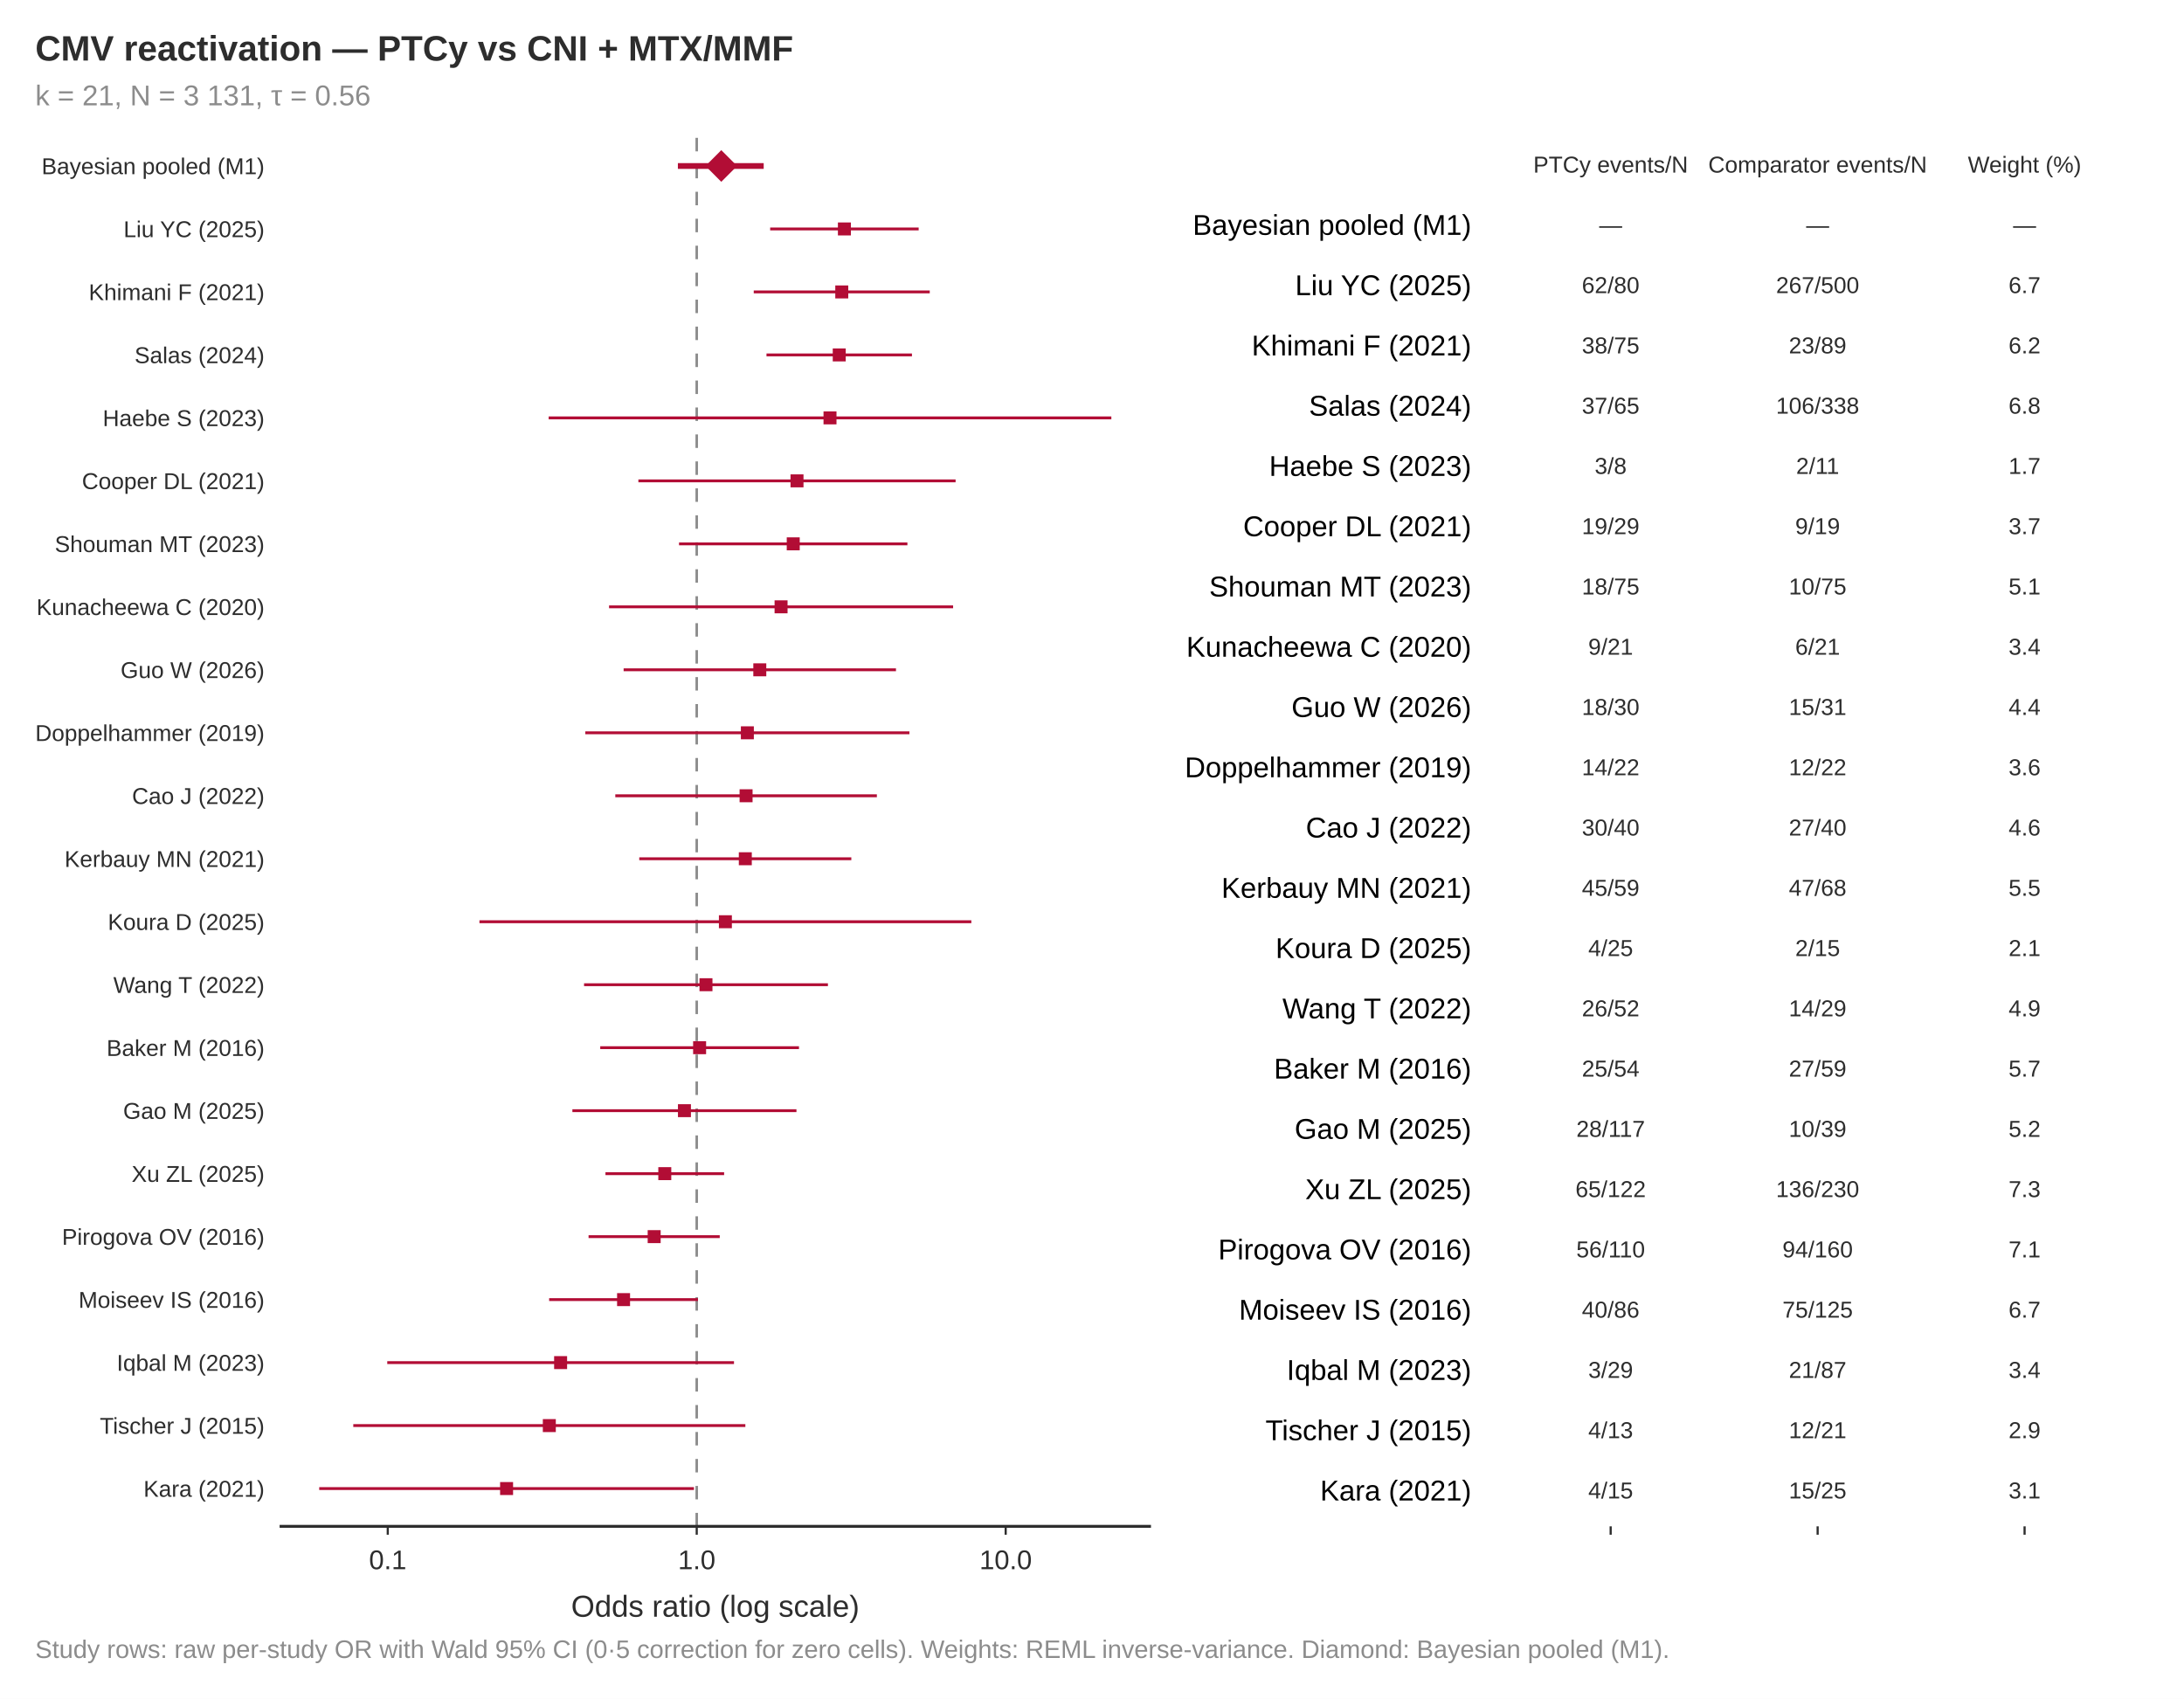
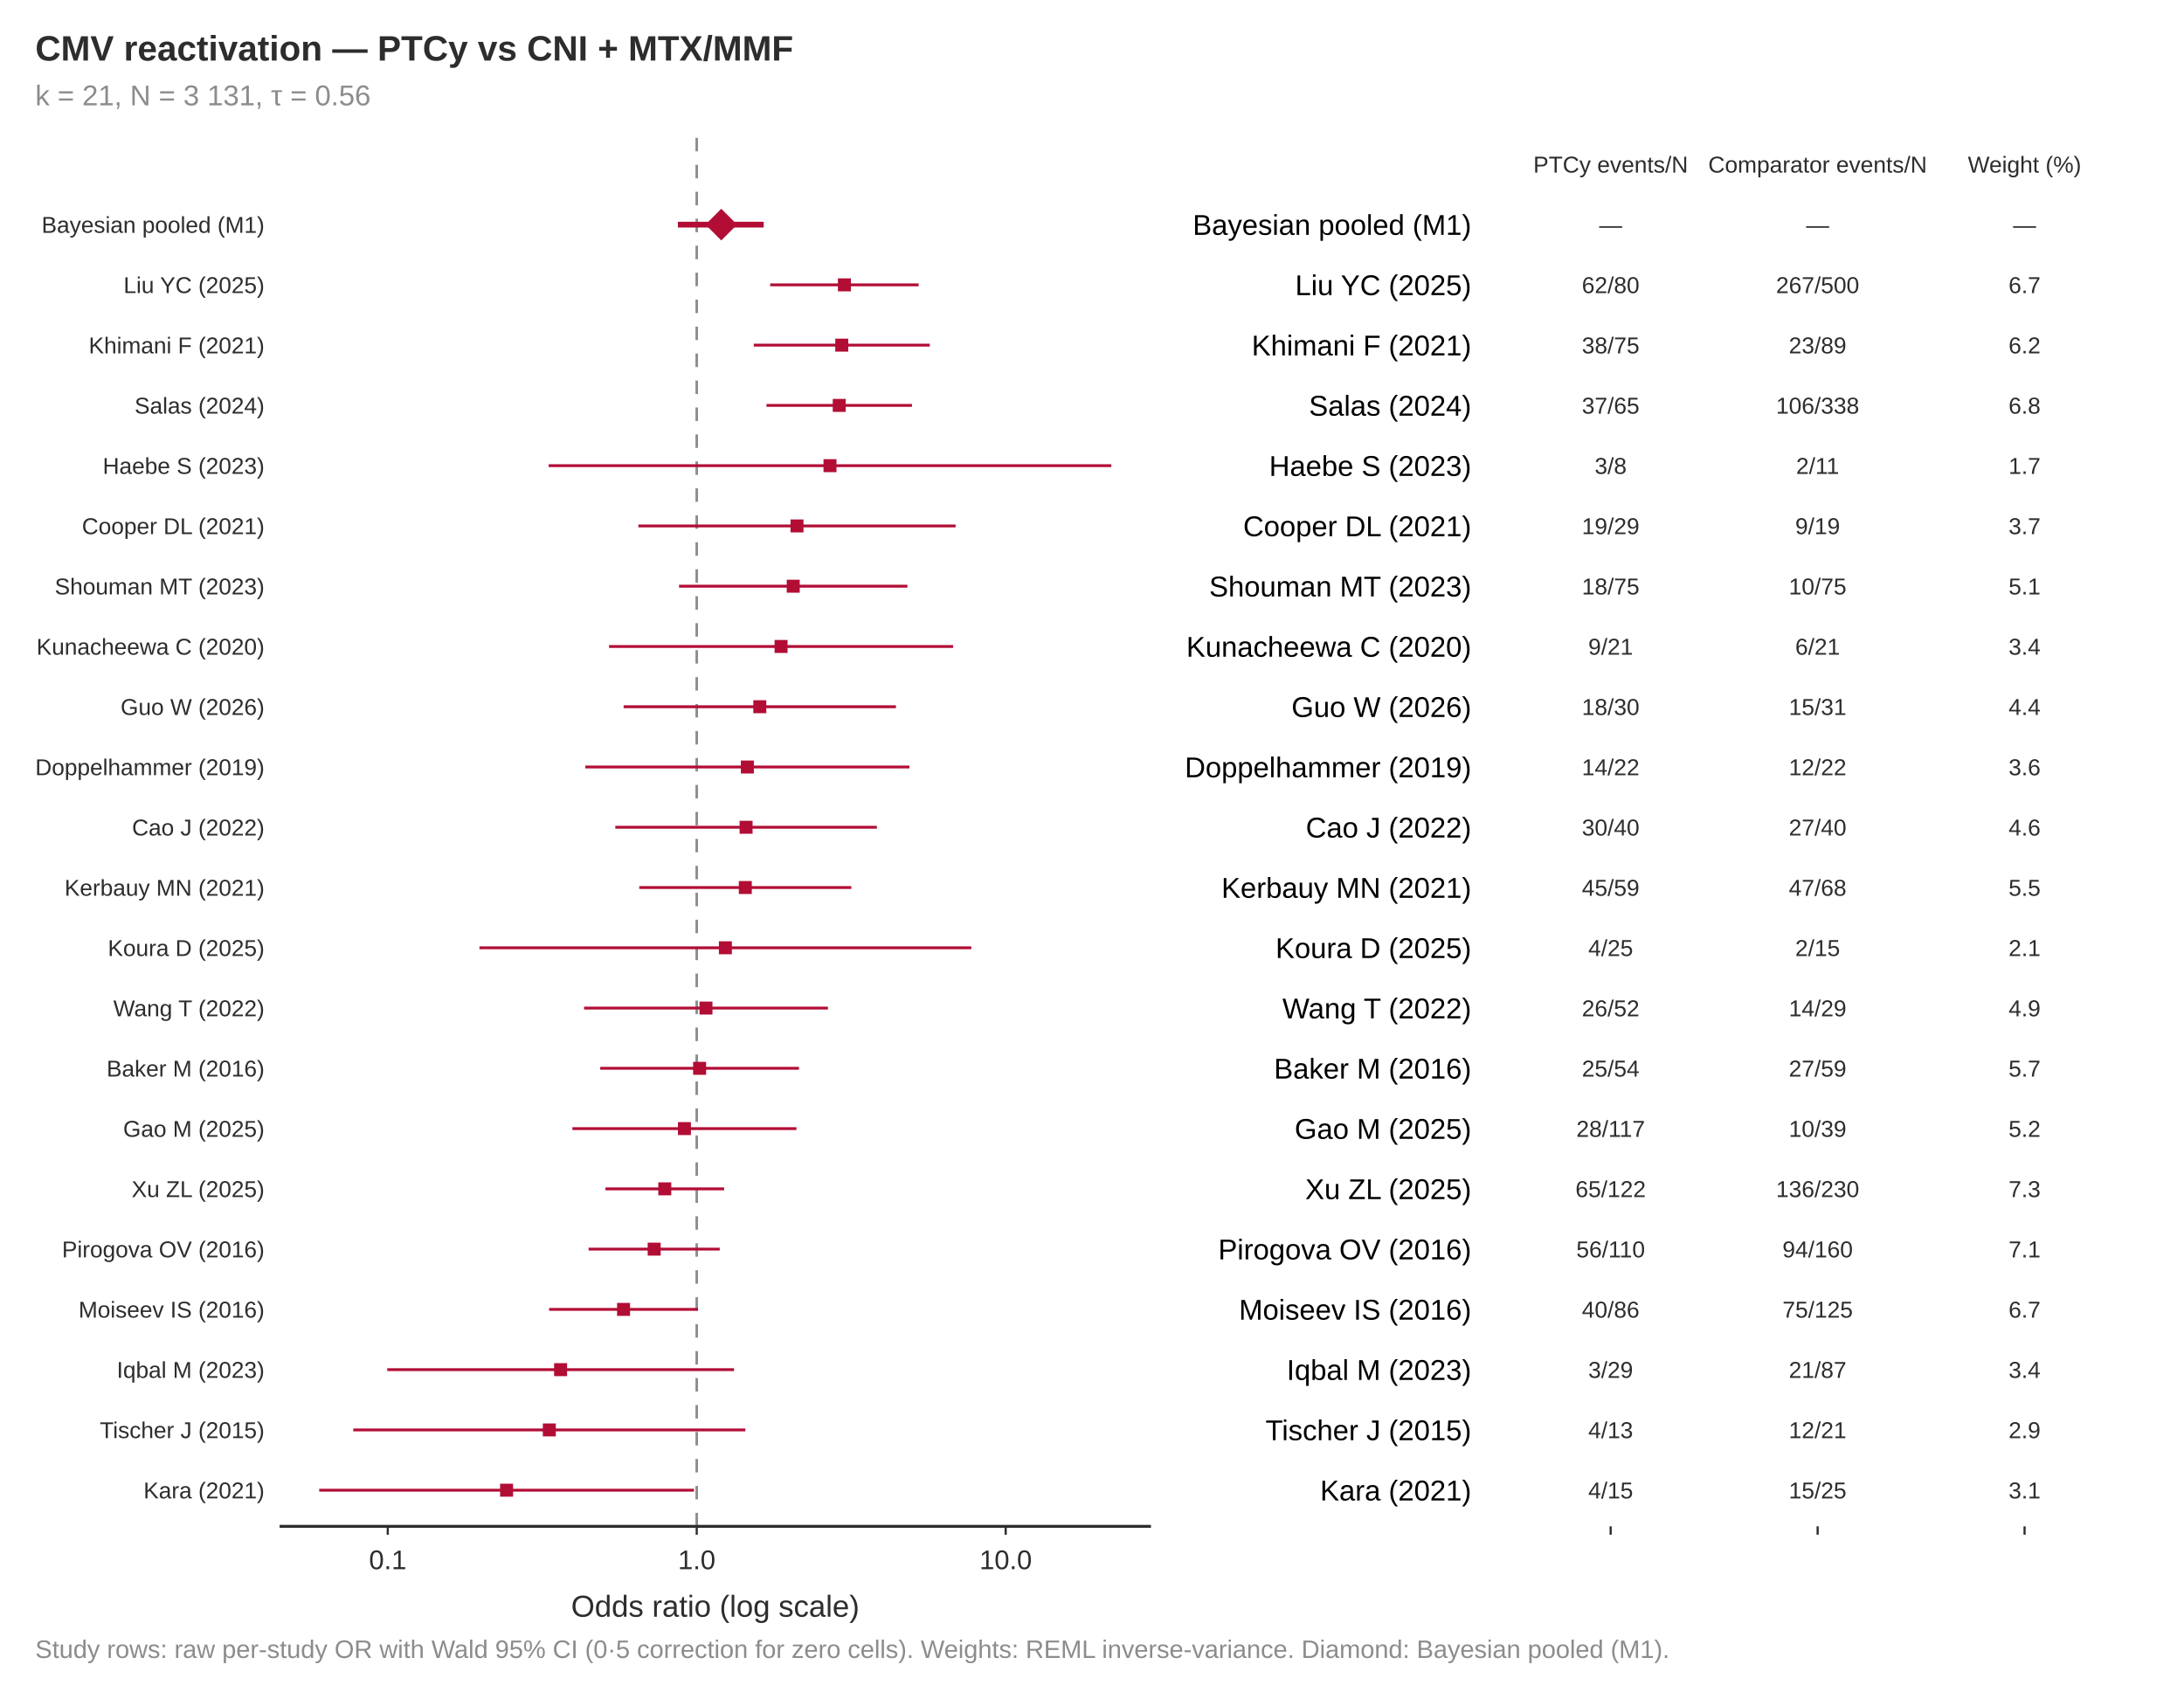
<svg xmlns="http://www.w3.org/2000/svg" width="648.00pt" height="504.00pt" viewBox="0 0 648.00 504.00">
  <g class="svglite">
    <defs>
      <style type="text/css">
    .svglite line, .svglite polyline, .svglite polygon, .svglite path, .svglite rect, .svglite circle {
      fill: none;
      stroke: #000000;
      stroke-linecap: round;
      stroke-linejoin: round;
      stroke-miterlimit: 10.00;
    }
    .svglite text {
      white-space: pre;
    }
    .svglite g.glyphgroup path {
      fill: inherit;
      stroke: none;
    }
  </style>
    </defs>
    <rect width="100%" height="100%" style="stroke: none; fill: #FFFFFF;" />
    <defs>
      <clipPath id="cpMC4wMHw2NDguMDB8MC4wMHw1MDQuMDA=">
        <rect x="0.00" y="0.00" width="648.00" height="504.00" />
      </clipPath>
    </defs>
    <g clip-path="url(#cpMC4wMHw2NDguMDB8MC4wMHw1MDQuMDA=)">
      <rect x="0" y="-0" width="648.00" height="504.00" style="stroke-width: 1.07; stroke: #FFFFFF; fill: #FFFFFF;" />
    </g>
    <defs>
      <clipPath id="cpODIuOTZ8NjM3LjU0fDM4LjAzfDQ1Mi45MQ==">
        <rect x="82.96" y="38.03" width="554.58" height="414.88" />
      </clipPath>
    </defs>
    <g clip-path="url(#cpODIuOTZ8NjM3LjU0fDM4LjAzfDQ1Mi45MQ==)">
</g>
    <g clip-path="url(#cpMC4wMHw2NDguMDB8MC4wMHw1MDQuMDA=)">
</g>
    <defs>
      <clipPath id="cpNS40OHwzNDYuNDh8NS40OHw0OTguNTI=">
        <rect x="5.48" y="5.48" width="341.00" height="493.04" />
      </clipPath>
    </defs>
    <g clip-path="url(#cpNS40OHwzNDYuNDh8NS40OHw0OTguNTI=)">
      <rect x="5.48" y="5.48" width="341.00" height="493.04" style="stroke-width: 0.97; stroke: none; fill: #FFFFFF;" />
    </g>
    <g clip-path="url(#cpMC4wMHw2NDguMDB8MC4wMHw1MDQuMDA=)">
</g>
    <defs>
      <clipPath id="cpMzQ2LjQ4fDY0Mi41Mnw1LjQ4fDQ5OC41Mg==">
        <rect x="346.48" y="5.48" width="296.04" height="493.04" />
      </clipPath>
    </defs>
    <g clip-path="url(#cpMzQ2LjQ4fDY0Mi41Mnw1LjQ4fDQ5OC41Mg==)">
      <rect x="346.48" y="5.48" width="296.04" height="493.04" style="stroke-width: 0.97; stroke: none; fill: #FFFFFF;" />
    </g>
    <g clip-path="url(#cpMC4wMHw2NDguMDB8MC4wMHw1MDQuMDA=)">
</g>
    <defs>
      <clipPath id="cpODIuOTZ8MzQxLjUwfDM4LjAzfDQ1Mi45MQ==">
        <rect x="82.96" y="38.03" width="258.54" height="414.88" />
      </clipPath>
    </defs>
    <g clip-path="url(#cpODIuOTZ8MzQxLjUwfDM4LjAzfDQ1Mi45MQ==)">
      <rect x="82.96" y="38.03" width="258.54" height="414.88" style="stroke-width: 0.97; stroke: none; fill: #FFFFFF;" />
      <line x1="206.72" y1="452.91" x2="206.72" y2="38.03" style="stroke-width: 0.75; stroke: #8C8C8C; stroke-dasharray: 4.00,4.00; stroke-linecap: butt;" />
-       <line x1="94.71" y1="441.70" x2="205.90" y2="441.70" style="stroke-width: 0.85; stroke: #B20D35; stroke-linecap: butt;" />
-       <line x1="104.82" y1="423.01" x2="221.15" y2="423.01" style="stroke-width: 0.85; stroke: #B20D35; stroke-linecap: butt;" />
-       <line x1="114.90" y1="404.32" x2="217.78" y2="404.32" style="stroke-width: 0.85; stroke: #B20D35; stroke-linecap: butt;" />
-       <line x1="162.93" y1="385.63" x2="207.10" y2="385.63" style="stroke-width: 0.85; stroke: #B20D35; stroke-linecap: butt;" />
-       <line x1="174.63" y1="366.95" x2="213.55" y2="366.95" style="stroke-width: 0.85; stroke: #B20D35; stroke-linecap: butt;" />
-       <line x1="179.64" y1="348.26" x2="214.85" y2="348.26" style="stroke-width: 0.85; stroke: #B20D35; stroke-linecap: butt;" />
-       <line x1="169.83" y1="329.57" x2="236.31" y2="329.57" style="stroke-width: 0.85; stroke: #B20D35; stroke-linecap: butt;" />
-       <line x1="178.09" y1="310.88" x2="237.06" y2="310.88" style="stroke-width: 0.85; stroke: #B20D35; stroke-linecap: butt;" />
-       <line x1="173.29" y1="292.19" x2="245.65" y2="292.19" style="stroke-width: 0.85; stroke: #B20D35; stroke-linecap: butt;" />
-       <line x1="142.25" y1="273.51" x2="288.20" y2="273.51" style="stroke-width: 0.85; stroke: #B20D35; stroke-linecap: butt;" />
-       <line x1="189.67" y1="254.82" x2="252.59" y2="254.82" style="stroke-width: 0.85; stroke: #B20D35; stroke-linecap: butt;" />
-       <line x1="182.56" y1="236.13" x2="260.17" y2="236.13" style="stroke-width: 0.85; stroke: #B20D35; stroke-linecap: butt;" />
-       <line x1="173.66" y1="217.44" x2="269.83" y2="217.44" style="stroke-width: 0.85; stroke: #B20D35; stroke-linecap: butt;" />
-       <line x1="185.03" y1="198.75" x2="265.84" y2="198.75" style="stroke-width: 0.85; stroke: #B20D35; stroke-linecap: butt;" />
-       <line x1="180.71" y1="180.06" x2="282.79" y2="180.06" style="stroke-width: 0.85; stroke: #B20D35; stroke-linecap: butt;" />
-       <line x1="201.47" y1="161.38" x2="269.23" y2="161.38" style="stroke-width: 0.85; stroke: #B20D35; stroke-linecap: butt;" />
-       <line x1="189.41" y1="142.69" x2="283.53" y2="142.69" style="stroke-width: 0.85; stroke: #B20D35; stroke-linecap: butt;" />
-       <line x1="162.79" y1="124.00" x2="329.74" y2="124.00" style="stroke-width: 0.85; stroke: #B20D35; stroke-linecap: butt;" />
-       <line x1="227.42" y1="105.31" x2="270.58" y2="105.31" style="stroke-width: 0.85; stroke: #B20D35; stroke-linecap: butt;" />
-       <line x1="223.64" y1="86.62" x2="275.86" y2="86.62" style="stroke-width: 0.85; stroke: #B20D35; stroke-linecap: butt;" />
-       <line x1="228.51" y1="67.94" x2="272.57" y2="67.94" style="stroke-width: 0.85; stroke: #B20D35; stroke-linecap: butt;" />
-       <polygon points="148.38,443.62 152.23,443.62 152.23,439.77 148.38,439.77 " style="stroke-width: 1.29; stroke: none; fill: #B20D35;" />
-       <polygon points="161.06,424.94 164.91,424.94 164.91,421.09 161.06,421.09 " style="stroke-width: 1.29; stroke: none; fill: #B20D35;" />
-       <polygon points="164.41,406.25 168.26,406.25 168.26,402.40 164.41,402.40 " style="stroke-width: 1.29; stroke: none; fill: #B20D35;" />
-       <polygon points="183.09,387.56 186.94,387.56 186.94,383.71 183.09,383.71 " style="stroke-width: 1.29; stroke: none; fill: #B20D35;" />
-       <polygon points="192.17,368.87 196.02,368.87 196.02,365.02 192.17,365.02 " style="stroke-width: 1.29; stroke: none; fill: #B20D35;" />
-       <polygon points="195.32,350.18 199.17,350.18 199.17,346.33 195.32,346.33 " style="stroke-width: 1.29; stroke: none; fill: #B20D35;" />
-       <polygon points="201.15,331.49 205.00,331.49 205.00,327.65 201.15,327.65 " style="stroke-width: 1.29; stroke: none; fill: #B20D35;" />
-       <polygon points="205.65,312.81 209.50,312.81 209.50,308.96 205.65,308.96 " style="stroke-width: 1.29; stroke: none; fill: #B20D35;" />
-       <polygon points="207.54,294.12 211.39,294.12 211.39,290.27 207.54,290.27 " style="stroke-width: 1.29; stroke: none; fill: #B20D35;" />
-       <polygon points="213.30,275.43 217.15,275.43 217.15,271.58 213.30,271.58 " style="stroke-width: 1.29; stroke: none; fill: #B20D35;" />
-       <polygon points="219.21,256.74 223.06,256.74 223.06,252.89 219.21,252.89 " style="stroke-width: 1.29; stroke: none; fill: #B20D35;" />
-       <polygon points="219.44,238.05 223.29,238.05 223.29,234.20 219.44,234.20 " style="stroke-width: 1.29; stroke: none; fill: #B20D35;" />
-       <polygon points="219.82,219.37 223.67,219.37 223.67,215.52 219.82,215.52 " style="stroke-width: 1.29; stroke: none; fill: #B20D35;" />
-       <polygon points="223.51,200.68 227.36,200.68 227.36,196.83 223.51,196.83 " style="stroke-width: 1.29; stroke: none; fill: #B20D35;" />
-       <polygon points="229.82,181.99 233.67,181.99 233.67,178.14 229.82,178.14 " style="stroke-width: 1.29; stroke: none; fill: #B20D35;" />
-       <polygon points="233.43,163.30 237.28,163.30 237.28,159.45 233.43,159.45 " style="stroke-width: 1.29; stroke: none; fill: #B20D35;" />
-       <polygon points="234.55,144.61 238.40,144.61 238.40,140.76 234.55,140.76 " style="stroke-width: 1.29; stroke: none; fill: #B20D35;" />
-       <polygon points="244.34,125.92 248.19,125.92 248.19,122.08 244.34,122.08 " style="stroke-width: 1.29; stroke: none; fill: #B20D35;" />
-       <polygon points="247.08,107.24 250.93,107.24 250.93,103.39 247.08,103.39 " style="stroke-width: 1.29; stroke: none; fill: #B20D35;" />
-       <polygon points="247.83,88.55 251.68,88.55 251.68,84.70 247.83,84.70 " style="stroke-width: 1.29; stroke: none; fill: #B20D35;" />
-       <polygon points="248.61,69.86 252.46,69.86 252.46,66.01 248.61,66.01 " style="stroke-width: 1.29; stroke: none; fill: #B20D35;" />
-       <line x1="201.13" y1="49.25" x2="226.59" y2="49.25" style="stroke-width: 1.71; stroke: #B20D35; stroke-linecap: butt;" />
-       <polygon points="209.32,49.25 214.01,44.55 218.71,49.25 214.01,53.95 " style="stroke-width: 1.29; stroke: none; fill: #B20D35;" />
-     </g>
-     <g clip-path="url(#cpMC4wMHw2NDguMDB8MC4wMHw1MDQuMDA=)">
-       <text x="78.48" y="444.13" text-anchor="end" style="font-size: 6.80px;fill: #2D2D2D; font-family: &quot;Arial&quot;;" textLength="35.91px" lengthAdjust="spacingAndGlyphs">Kara (2021)</text>
-       <text x="78.48" y="425.44" text-anchor="end" style="font-size: 6.80px;fill: #2D2D2D; font-family: &quot;Arial&quot;;" textLength="48.91px" lengthAdjust="spacingAndGlyphs">Tischer J (2015)</text>
-       <text x="78.48" y="406.76" text-anchor="end" style="font-size: 6.80px;fill: #2D2D2D; font-family: &quot;Arial&quot;;" textLength="43.84px" lengthAdjust="spacingAndGlyphs">Iqbal M (2023)</text>
-       <text x="78.48" y="388.07" text-anchor="end" style="font-size: 6.80px;fill: #2D2D2D; font-family: &quot;Arial&quot;;" textLength="55.19px" lengthAdjust="spacingAndGlyphs">Moiseev IS (2016)</text>
-       <text x="78.48" y="369.38" text-anchor="end" style="font-size: 6.80px;fill: #2D2D2D; font-family: &quot;Arial&quot;;" textLength="60.09px" lengthAdjust="spacingAndGlyphs">Pirogova OV (2016)</text>
-       <text x="78.48" y="350.69" text-anchor="end" style="font-size: 6.80px;fill: #2D2D2D; font-family: &quot;Arial&quot;;" textLength="39.44px" lengthAdjust="spacingAndGlyphs">Xu ZL (2025)</text>
-       <text x="78.48" y="332.00" text-anchor="end" style="font-size: 6.80px;fill: #2D2D2D; font-family: &quot;Arial&quot;;" textLength="41.94px" lengthAdjust="spacingAndGlyphs">Gao M (2025)</text>
-       <text x="78.48" y="313.32" text-anchor="end" style="font-size: 6.80px;fill: #2D2D2D; font-family: &quot;Arial&quot;;" textLength="46.86px" lengthAdjust="spacingAndGlyphs">Baker M (2016)</text>
-       <text x="78.48" y="294.63" text-anchor="end" style="font-size: 6.80px;fill: #2D2D2D; font-family: &quot;Arial&quot;;" textLength="44.86px" lengthAdjust="spacingAndGlyphs">Wang T (2022)</text>
-       <text x="78.48" y="275.94" text-anchor="end" style="font-size: 6.80px;fill: #2D2D2D; font-family: &quot;Arial&quot;;" textLength="46.48px" lengthAdjust="spacingAndGlyphs">Koura D (2025)</text>
-       <text x="78.48" y="257.25" text-anchor="end" style="font-size: 6.80px;fill: #2D2D2D; font-family: &quot;Arial&quot;;" textLength="59.33px" lengthAdjust="spacingAndGlyphs">Kerbauy MN (2021)</text>
-       <text x="78.48" y="238.56" text-anchor="end" style="font-size: 6.80px;fill: #2D2D2D; font-family: &quot;Arial&quot;;" textLength="39.31px" lengthAdjust="spacingAndGlyphs">Cao J (2022)</text>
-       <text x="78.48" y="219.87" text-anchor="end" style="font-size: 6.80px;fill: #2D2D2D; font-family: &quot;Arial&quot;;" textLength="68.02px" lengthAdjust="spacingAndGlyphs">Doppelhammer (2019)</text>
-       <text x="78.48" y="201.19" text-anchor="end" style="font-size: 6.80px;fill: #2D2D2D; font-family: &quot;Arial&quot;;" textLength="42.70px" lengthAdjust="spacingAndGlyphs">Guo W (2026)</text>
-       <text x="78.48" y="182.50" text-anchor="end" style="font-size: 6.80px;fill: #2D2D2D; font-family: &quot;Arial&quot;;" textLength="67.66px" lengthAdjust="spacingAndGlyphs">Kunacheewa C (2020)</text>
-       <text x="78.48" y="163.81" text-anchor="end" style="font-size: 6.80px;fill: #2D2D2D; font-family: &quot;Arial&quot;;" textLength="62.22px" lengthAdjust="spacingAndGlyphs">Shouman MT (2023)</text>
-       <text x="78.48" y="145.12" text-anchor="end" style="font-size: 6.80px;fill: #2D2D2D; font-family: &quot;Arial&quot;;" textLength="54.17px" lengthAdjust="spacingAndGlyphs">Cooper DL (2021)</text>
-       <text x="78.48" y="126.43" text-anchor="end" style="font-size: 6.80px;fill: #2D2D2D; font-family: &quot;Arial&quot;;" textLength="48.00px" lengthAdjust="spacingAndGlyphs">Haebe S (2023)</text>
-       <text x="78.48" y="107.75" text-anchor="end" style="font-size: 6.80px;fill: #2D2D2D; font-family: &quot;Arial&quot;;" textLength="38.56px" lengthAdjust="spacingAndGlyphs">Salas (2024)</text>
-       <text x="78.48" y="89.06" text-anchor="end" style="font-size: 6.80px;fill: #2D2D2D; font-family: &quot;Arial&quot;;" textLength="52.16px" lengthAdjust="spacingAndGlyphs">Khimani F (2021)</text>
-       <text x="78.48" y="70.37" text-anchor="end" style="font-size: 6.80px;fill: #2D2D2D; font-family: &quot;Arial&quot;;" textLength="41.83px" lengthAdjust="spacingAndGlyphs">Liu YC (2025)</text>
-       <text x="78.48" y="51.68" text-anchor="end" style="font-size: 6.80px;fill: #2D2D2D; font-family: &quot;Arial&quot;;" textLength="66.16px" lengthAdjust="spacingAndGlyphs">Bayesian pooled (M1)</text>
+       <line x1="94.71" y1="442.18" x2="205.90" y2="442.18" style="stroke-width: 0.85; stroke: #B20D35; stroke-linecap: butt;" />
+       <line x1="104.82" y1="424.30" x2="221.15" y2="424.30" style="stroke-width: 0.85; stroke: #B20D35; stroke-linecap: butt;" />
+       <line x1="114.90" y1="406.42" x2="217.78" y2="406.42" style="stroke-width: 0.85; stroke: #B20D35; stroke-linecap: butt;" />
+       <line x1="162.93" y1="388.53" x2="207.10" y2="388.53" style="stroke-width: 0.85; stroke: #B20D35; stroke-linecap: butt;" />
+       <line x1="174.63" y1="370.65" x2="213.55" y2="370.65" style="stroke-width: 0.85; stroke: #B20D35; stroke-linecap: butt;" />
+       <line x1="179.64" y1="352.77" x2="214.85" y2="352.77" style="stroke-width: 0.85; stroke: #B20D35; stroke-linecap: butt;" />
+       <line x1="169.83" y1="334.89" x2="236.31" y2="334.89" style="stroke-width: 0.85; stroke: #B20D35; stroke-linecap: butt;" />
+       <line x1="178.09" y1="317.00" x2="237.06" y2="317.00" style="stroke-width: 0.85; stroke: #B20D35; stroke-linecap: butt;" />
+       <line x1="173.29" y1="299.12" x2="245.65" y2="299.12" style="stroke-width: 0.85; stroke: #B20D35; stroke-linecap: butt;" />
+       <line x1="142.25" y1="281.24" x2="288.20" y2="281.24" style="stroke-width: 0.85; stroke: #B20D35; stroke-linecap: butt;" />
+       <line x1="189.67" y1="263.36" x2="252.59" y2="263.36" style="stroke-width: 0.85; stroke: #B20D35; stroke-linecap: butt;" />
+       <line x1="182.56" y1="245.47" x2="260.17" y2="245.47" style="stroke-width: 0.85; stroke: #B20D35; stroke-linecap: butt;" />
+       <line x1="173.66" y1="227.59" x2="269.83" y2="227.59" style="stroke-width: 0.85; stroke: #B20D35; stroke-linecap: butt;" />
+       <line x1="185.03" y1="209.71" x2="265.84" y2="209.71" style="stroke-width: 0.85; stroke: #B20D35; stroke-linecap: butt;" />
+       <line x1="180.71" y1="191.83" x2="282.79" y2="191.83" style="stroke-width: 0.85; stroke: #B20D35; stroke-linecap: butt;" />
+       <line x1="201.47" y1="173.94" x2="269.23" y2="173.94" style="stroke-width: 0.85; stroke: #B20D35; stroke-linecap: butt;" />
+       <line x1="189.41" y1="156.06" x2="283.53" y2="156.06" style="stroke-width: 0.85; stroke: #B20D35; stroke-linecap: butt;" />
+       <line x1="162.79" y1="138.18" x2="329.74" y2="138.18" style="stroke-width: 0.85; stroke: #B20D35; stroke-linecap: butt;" />
+       <line x1="227.42" y1="120.29" x2="270.58" y2="120.29" style="stroke-width: 0.85; stroke: #B20D35; stroke-linecap: butt;" />
+       <line x1="223.64" y1="102.41" x2="275.86" y2="102.41" style="stroke-width: 0.85; stroke: #B20D35; stroke-linecap: butt;" />
+       <line x1="228.51" y1="84.53" x2="272.57" y2="84.53" style="stroke-width: 0.85; stroke: #B20D35; stroke-linecap: butt;" />
+       <polygon points="148.38,444.11 152.23,444.11 152.23,440.26 148.38,440.26 " style="stroke-width: 1.29; stroke: none; fill: #B20D35;" />
+       <polygon points="161.06,426.22 164.91,426.22 164.91,422.38 161.06,422.38 " style="stroke-width: 1.29; stroke: none; fill: #B20D35;" />
+       <polygon points="164.41,408.34 168.26,408.34 168.26,404.49 164.41,404.49 " style="stroke-width: 1.29; stroke: none; fill: #B20D35;" />
+       <polygon points="183.09,390.46 186.94,390.46 186.94,386.61 183.09,386.61 " style="stroke-width: 1.29; stroke: none; fill: #B20D35;" />
+       <polygon points="192.17,372.58 196.02,372.58 196.02,368.73 192.17,368.73 " style="stroke-width: 1.29; stroke: none; fill: #B20D35;" />
+       <polygon points="195.32,354.69 199.17,354.69 199.17,350.84 195.32,350.84 " style="stroke-width: 1.29; stroke: none; fill: #B20D35;" />
+       <polygon points="201.15,336.81 205.00,336.81 205.00,332.96 201.15,332.96 " style="stroke-width: 1.29; stroke: none; fill: #B20D35;" />
+       <polygon points="205.65,318.93 209.50,318.93 209.50,315.08 205.65,315.08 " style="stroke-width: 1.29; stroke: none; fill: #B20D35;" />
+       <polygon points="207.54,301.05 211.39,301.05 211.39,297.20 207.54,297.20 " style="stroke-width: 1.29; stroke: none; fill: #B20D35;" />
+       <polygon points="213.30,283.16 217.15,283.16 217.15,279.31 213.30,279.31 " style="stroke-width: 1.29; stroke: none; fill: #B20D35;" />
+       <polygon points="219.21,265.28 223.06,265.28 223.06,261.43 219.21,261.43 " style="stroke-width: 1.29; stroke: none; fill: #B20D35;" />
+       <polygon points="219.44,247.40 223.29,247.40 223.29,243.55 219.44,243.55 " style="stroke-width: 1.29; stroke: none; fill: #B20D35;" />
+       <polygon points="219.82,229.52 223.67,229.52 223.67,225.67 219.82,225.67 " style="stroke-width: 1.29; stroke: none; fill: #B20D35;" />
+       <polygon points="223.51,211.63 227.36,211.63 227.36,207.78 223.51,207.78 " style="stroke-width: 1.29; stroke: none; fill: #B20D35;" />
+       <polygon points="229.82,193.75 233.67,193.75 233.67,189.90 229.82,189.90 " style="stroke-width: 1.29; stroke: none; fill: #B20D35;" />
+       <polygon points="233.43,175.87 237.28,175.87 237.28,172.02 233.43,172.02 " style="stroke-width: 1.29; stroke: none; fill: #B20D35;" />
+       <polygon points="234.55,157.98 238.40,157.98 238.40,154.14 234.55,154.14 " style="stroke-width: 1.29; stroke: none; fill: #B20D35;" />
+       <polygon points="244.34,140.10 248.19,140.10 248.19,136.25 244.34,136.25 " style="stroke-width: 1.29; stroke: none; fill: #B20D35;" />
+       <polygon points="247.08,122.22 250.93,122.22 250.93,118.37 247.08,118.37 " style="stroke-width: 1.29; stroke: none; fill: #B20D35;" />
+       <polygon points="247.83,104.34 251.68,104.34 251.68,100.49 247.83,100.49 " style="stroke-width: 1.29; stroke: none; fill: #B20D35;" />
+       <polygon points="248.61,86.45 252.46,86.45 252.46,82.60 248.61,82.60 " style="stroke-width: 1.29; stroke: none; fill: #B20D35;" />
+       <line x1="201.13" y1="66.65" x2="226.59" y2="66.65" style="stroke-width: 1.71; stroke: #B20D35; stroke-linecap: butt;" />
+       <polygon points="209.32,66.65 214.01,61.95 218.71,66.65 214.01,71.35 " style="stroke-width: 1.29; stroke: none; fill: #B20D35;" />
+     </g>
+     <g clip-path="url(#cpMC4wMHw2NDguMDB8MC4wMHw1MDQuMDA=)">
+       <text x="78.48" y="444.62" text-anchor="end" style="font-size: 6.80px;fill: #2D2D2D; font-family: &quot;Arial&quot;;" textLength="35.91px" lengthAdjust="spacingAndGlyphs">Kara (2021)</text>
+       <text x="78.48" y="426.73" text-anchor="end" style="font-size: 6.80px;fill: #2D2D2D; font-family: &quot;Arial&quot;;" textLength="48.91px" lengthAdjust="spacingAndGlyphs">Tischer J (2015)</text>
+       <text x="78.48" y="408.85" text-anchor="end" style="font-size: 6.80px;fill: #2D2D2D; font-family: &quot;Arial&quot;;" textLength="43.84px" lengthAdjust="spacingAndGlyphs">Iqbal M (2023)</text>
+       <text x="78.48" y="390.97" text-anchor="end" style="font-size: 6.80px;fill: #2D2D2D; font-family: &quot;Arial&quot;;" textLength="55.19px" lengthAdjust="spacingAndGlyphs">Moiseev IS (2016)</text>
+       <text x="78.48" y="373.09" text-anchor="end" style="font-size: 6.80px;fill: #2D2D2D; font-family: &quot;Arial&quot;;" textLength="60.09px" lengthAdjust="spacingAndGlyphs">Pirogova OV (2016)</text>
+       <text x="78.48" y="355.20" text-anchor="end" style="font-size: 6.80px;fill: #2D2D2D; font-family: &quot;Arial&quot;;" textLength="39.44px" lengthAdjust="spacingAndGlyphs">Xu ZL (2025)</text>
+       <text x="78.48" y="337.32" text-anchor="end" style="font-size: 6.80px;fill: #2D2D2D; font-family: &quot;Arial&quot;;" textLength="41.94px" lengthAdjust="spacingAndGlyphs">Gao M (2025)</text>
+       <text x="78.48" y="319.44" text-anchor="end" style="font-size: 6.80px;fill: #2D2D2D; font-family: &quot;Arial&quot;;" textLength="46.86px" lengthAdjust="spacingAndGlyphs">Baker M (2016)</text>
+       <text x="78.48" y="301.55" text-anchor="end" style="font-size: 6.80px;fill: #2D2D2D; font-family: &quot;Arial&quot;;" textLength="44.86px" lengthAdjust="spacingAndGlyphs">Wang T (2022)</text>
+       <text x="78.48" y="283.67" text-anchor="end" style="font-size: 6.80px;fill: #2D2D2D; font-family: &quot;Arial&quot;;" textLength="46.48px" lengthAdjust="spacingAndGlyphs">Koura D (2025)</text>
+       <text x="78.48" y="265.79" text-anchor="end" style="font-size: 6.80px;fill: #2D2D2D; font-family: &quot;Arial&quot;;" textLength="59.33px" lengthAdjust="spacingAndGlyphs">Kerbauy MN (2021)</text>
+       <text x="78.48" y="247.91" text-anchor="end" style="font-size: 6.80px;fill: #2D2D2D; font-family: &quot;Arial&quot;;" textLength="39.31px" lengthAdjust="spacingAndGlyphs">Cao J (2022)</text>
+       <text x="78.48" y="230.02" text-anchor="end" style="font-size: 6.80px;fill: #2D2D2D; font-family: &quot;Arial&quot;;" textLength="68.02px" lengthAdjust="spacingAndGlyphs">Doppelhammer (2019)</text>
+       <text x="78.48" y="212.14" text-anchor="end" style="font-size: 6.80px;fill: #2D2D2D; font-family: &quot;Arial&quot;;" textLength="42.70px" lengthAdjust="spacingAndGlyphs">Guo W (2026)</text>
+       <text x="78.48" y="194.26" text-anchor="end" style="font-size: 6.80px;fill: #2D2D2D; font-family: &quot;Arial&quot;;" textLength="67.66px" lengthAdjust="spacingAndGlyphs">Kunacheewa C (2020)</text>
+       <text x="78.48" y="176.38" text-anchor="end" style="font-size: 6.80px;fill: #2D2D2D; font-family: &quot;Arial&quot;;" textLength="62.22px" lengthAdjust="spacingAndGlyphs">Shouman MT (2023)</text>
+       <text x="78.48" y="158.49" text-anchor="end" style="font-size: 6.80px;fill: #2D2D2D; font-family: &quot;Arial&quot;;" textLength="54.17px" lengthAdjust="spacingAndGlyphs">Cooper DL (2021)</text>
+       <text x="78.48" y="140.61" text-anchor="end" style="font-size: 6.80px;fill: #2D2D2D; font-family: &quot;Arial&quot;;" textLength="48.00px" lengthAdjust="spacingAndGlyphs">Haebe S (2023)</text>
+       <text x="78.48" y="122.73" text-anchor="end" style="font-size: 6.80px;fill: #2D2D2D; font-family: &quot;Arial&quot;;" textLength="38.56px" lengthAdjust="spacingAndGlyphs">Salas (2024)</text>
+       <text x="78.48" y="104.85" text-anchor="end" style="font-size: 6.80px;fill: #2D2D2D; font-family: &quot;Arial&quot;;" textLength="52.16px" lengthAdjust="spacingAndGlyphs">Khimani F (2021)</text>
+       <text x="78.48" y="86.96" text-anchor="end" style="font-size: 6.80px;fill: #2D2D2D; font-family: &quot;Arial&quot;;" textLength="41.83px" lengthAdjust="spacingAndGlyphs">Liu YC (2025)</text>
+       <text x="78.48" y="69.08" text-anchor="end" style="font-size: 6.80px;fill: #2D2D2D; font-family: &quot;Arial&quot;;" textLength="66.16px" lengthAdjust="spacingAndGlyphs">Bayesian pooled (M1)</text>
      <polyline points="82.96,452.91 341.50,452.91 " style="stroke-width: 0.85; stroke: #2D2D2D; stroke-linecap: butt;" />
      <polyline points="115.05,455.40 115.05,452.91 " style="stroke-width: 0.64; stroke: #2D2D2D; stroke-linecap: butt;" />
      <polyline points="206.72,455.40 206.72,452.91 " style="stroke-width: 0.64; stroke: #2D2D2D; stroke-linecap: butt;" />
      <polyline points="298.39,455.40 298.39,452.91 " style="stroke-width: 0.64; stroke: #2D2D2D; stroke-linecap: butt;" />
      <text x="115.05" y="465.62" text-anchor="middle" style="font-size: 8.00px;fill: #2D2D2D; font-family: &quot;Arial&quot;;" textLength="11.12px" lengthAdjust="spacingAndGlyphs">0.1</text>
      <text x="206.72" y="465.62" text-anchor="middle" style="font-size: 8.00px;fill: #2D2D2D; font-family: &quot;Arial&quot;;" textLength="11.12px" lengthAdjust="spacingAndGlyphs">1.0</text>
      <text x="298.39" y="465.62" text-anchor="middle" style="font-size: 8.00px;fill: #2D2D2D; font-family: &quot;Arial&quot;;" textLength="15.58px" lengthAdjust="spacingAndGlyphs">10.0</text>
      <text x="212.23" y="479.72" text-anchor="middle" style="font-size: 9.00px;fill: #2D2D2D; font-family: &quot;Arial&quot;;" textLength="85.50px" lengthAdjust="spacingAndGlyphs">Odds ratio (log scale)</text>
      <text x="10.46" y="31.26" style="font-size: 8.50px;fill: #8C8C8C; font-family: &quot;Arial&quot;;" textLength="99.58px" lengthAdjust="spacingAndGlyphs">k = 21, N = 3 131, τ = 0.56</text>
      <text x="10.46" y="17.98" style="font-size: 10.50px; font-weight: bold;fill: #2D2D2D; font-family: &quot;Arial&quot;;" textLength="224.95px" lengthAdjust="spacingAndGlyphs">CMV reactivation — PTCy vs CNI + MTX/MMF</text>
-       <text x="10.46" y="491.96" style="font-size: 7.50px;fill: #8C8C8C; font-family: &quot;Arial&quot;;" textLength="484.45px" lengthAdjust="spacingAndGlyphs">Study rows: raw per-study OR with Wald 95% CI (0·5 correction for zero cells). Weights: REML inverse-variance. Diamond: Bayesian pooled (M1).</text>
+       <text x="10.46" y="491.96" style="font-size: 7.50px;fill: #8C8C8C; font-family: &quot;Arial&quot;;" textLength="484.88px" lengthAdjust="spacingAndGlyphs">Study rows: raw per-study OR with Wald 95% CI (0·5 correction for zero cells). Weights: REML inverse-variance. Diamond: Bayesian pooled (M1).</text>
    </g>
    <defs>
      <clipPath id="cpNDQxLjA1fDYzNy41NHwzOC4wM3w0NTIuOTE=">
        <rect x="441.05" y="38.03" width="196.49" height="414.88" />
      </clipPath>
    </defs>
    <g clip-path="url(#cpNDQxLjA1fDYzNy41NHwzOC4wM3w0NTIuOTE=)">
      <rect x="441.05" y="38.03" width="196.49" height="414.88" style="stroke-width: 0.97; stroke: none; fill: #FFFFFF;" />
      <text x="477.89" y="444.63" text-anchor="middle" style="font-size: 6.83px;fill: #2D2D2D; font-family: &quot;Arial&quot;;" textLength="13.28px" lengthAdjust="spacingAndGlyphs">4/15</text>
      <text x="477.89" y="426.74" text-anchor="middle" style="font-size: 6.83px;fill: #2D2D2D; font-family: &quot;Arial&quot;;" textLength="13.28px" lengthAdjust="spacingAndGlyphs">4/13</text>
      <text x="477.89" y="408.86" text-anchor="middle" style="font-size: 6.83px;fill: #2D2D2D; font-family: &quot;Arial&quot;;" textLength="13.28px" lengthAdjust="spacingAndGlyphs">3/29</text>
      <text x="477.89" y="390.98" text-anchor="middle" style="font-size: 6.83px;fill: #2D2D2D; font-family: &quot;Arial&quot;;" textLength="17.08px" lengthAdjust="spacingAndGlyphs">40/86</text>
      <text x="477.89" y="373.10" text-anchor="middle" style="font-size: 6.83px;fill: #2D2D2D; font-family: &quot;Arial&quot;;" textLength="20.38px" lengthAdjust="spacingAndGlyphs">56/110</text>
      <text x="477.89" y="355.21" text-anchor="middle" style="font-size: 6.83px;fill: #2D2D2D; font-family: &quot;Arial&quot;;" textLength="20.88px" lengthAdjust="spacingAndGlyphs">65/122</text>
      <text x="477.89" y="337.33" text-anchor="middle" style="font-size: 6.83px;fill: #2D2D2D; font-family: &quot;Arial&quot;;" textLength="20.38px" lengthAdjust="spacingAndGlyphs">28/117</text>
      <text x="477.89" y="319.45" text-anchor="middle" style="font-size: 6.83px;fill: #2D2D2D; font-family: &quot;Arial&quot;;" textLength="17.08px" lengthAdjust="spacingAndGlyphs">25/54</text>
      <text x="477.89" y="301.57" text-anchor="middle" style="font-size: 6.83px;fill: #2D2D2D; font-family: &quot;Arial&quot;;" textLength="17.08px" lengthAdjust="spacingAndGlyphs">26/52</text>
      <text x="477.89" y="283.68" text-anchor="middle" style="font-size: 6.83px;fill: #2D2D2D; font-family: &quot;Arial&quot;;" textLength="13.28px" lengthAdjust="spacingAndGlyphs">4/25</text>
      <text x="477.89" y="265.80" text-anchor="middle" style="font-size: 6.83px;fill: #2D2D2D; font-family: &quot;Arial&quot;;" textLength="17.08px" lengthAdjust="spacingAndGlyphs">45/59</text>
      <text x="477.89" y="247.92" text-anchor="middle" style="font-size: 6.83px;fill: #2D2D2D; font-family: &quot;Arial&quot;;" textLength="17.08px" lengthAdjust="spacingAndGlyphs">30/40</text>
      <text x="477.89" y="230.04" text-anchor="middle" style="font-size: 6.83px;fill: #2D2D2D; font-family: &quot;Arial&quot;;" textLength="17.08px" lengthAdjust="spacingAndGlyphs">14/22</text>
      <text x="477.89" y="212.15" text-anchor="middle" style="font-size: 6.83px;fill: #2D2D2D; font-family: &quot;Arial&quot;;" textLength="17.08px" lengthAdjust="spacingAndGlyphs">18/30</text>
      <text x="477.89" y="194.27" text-anchor="middle" style="font-size: 6.83px;fill: #2D2D2D; font-family: &quot;Arial&quot;;" textLength="13.28px" lengthAdjust="spacingAndGlyphs">9/21</text>
      <text x="477.89" y="176.39" text-anchor="middle" style="font-size: 6.83px;fill: #2D2D2D; font-family: &quot;Arial&quot;;" textLength="17.08px" lengthAdjust="spacingAndGlyphs">18/75</text>
      <text x="477.89" y="158.50" text-anchor="middle" style="font-size: 6.83px;fill: #2D2D2D; font-family: &quot;Arial&quot;;" textLength="17.08px" lengthAdjust="spacingAndGlyphs">19/29</text>
      <text x="477.89" y="140.62" text-anchor="middle" style="font-size: 6.83px;fill: #2D2D2D; font-family: &quot;Arial&quot;;" textLength="9.48px" lengthAdjust="spacingAndGlyphs">3/8</text>
      <text x="477.89" y="122.74" text-anchor="middle" style="font-size: 6.83px;fill: #2D2D2D; font-family: &quot;Arial&quot;;" textLength="17.08px" lengthAdjust="spacingAndGlyphs">37/65</text>
      <text x="477.89" y="104.86" text-anchor="middle" style="font-size: 6.83px;fill: #2D2D2D; font-family: &quot;Arial&quot;;" textLength="17.08px" lengthAdjust="spacingAndGlyphs">38/75</text>
      <text x="477.89" y="86.97" text-anchor="middle" style="font-size: 6.83px;fill: #2D2D2D; font-family: &quot;Arial&quot;;" textLength="17.08px" lengthAdjust="spacingAndGlyphs">62/80</text>
      <text x="477.89" y="69.09" text-anchor="middle" style="font-size: 6.83px;fill: #2D2D2D; font-family: &quot;Arial&quot;;" textLength="6.83px" lengthAdjust="spacingAndGlyphs">—</text>
      <text x="477.89" y="51.21" text-anchor="middle" style="font-size: 6.83px;fill: #2D2D2D; font-family: &quot;Arial&quot;;" textLength="45.92px" lengthAdjust="spacingAndGlyphs">PTCy events/N</text>
      <text x="539.30" y="444.63" text-anchor="middle" style="font-size: 6.83px;fill: #2D2D2D; font-family: &quot;Arial&quot;;" textLength="17.08px" lengthAdjust="spacingAndGlyphs">15/25</text>
      <text x="539.30" y="426.74" text-anchor="middle" style="font-size: 6.83px;fill: #2D2D2D; font-family: &quot;Arial&quot;;" textLength="17.08px" lengthAdjust="spacingAndGlyphs">12/21</text>
      <text x="539.30" y="408.86" text-anchor="middle" style="font-size: 6.83px;fill: #2D2D2D; font-family: &quot;Arial&quot;;" textLength="17.08px" lengthAdjust="spacingAndGlyphs">21/87</text>
      <text x="539.30" y="390.98" text-anchor="middle" style="font-size: 6.83px;fill: #2D2D2D; font-family: &quot;Arial&quot;;" textLength="20.88px" lengthAdjust="spacingAndGlyphs">75/125</text>
      <text x="539.30" y="373.10" text-anchor="middle" style="font-size: 6.83px;fill: #2D2D2D; font-family: &quot;Arial&quot;;" textLength="20.88px" lengthAdjust="spacingAndGlyphs">94/160</text>
      <text x="539.30" y="355.21" text-anchor="middle" style="font-size: 6.83px;fill: #2D2D2D; font-family: &quot;Arial&quot;;" textLength="24.67px" lengthAdjust="spacingAndGlyphs">136/230</text>
      <text x="539.30" y="337.33" text-anchor="middle" style="font-size: 6.83px;fill: #2D2D2D; font-family: &quot;Arial&quot;;" textLength="17.08px" lengthAdjust="spacingAndGlyphs">10/39</text>
      <text x="539.30" y="319.45" text-anchor="middle" style="font-size: 6.83px;fill: #2D2D2D; font-family: &quot;Arial&quot;;" textLength="17.08px" lengthAdjust="spacingAndGlyphs">27/59</text>
      <text x="539.30" y="301.57" text-anchor="middle" style="font-size: 6.83px;fill: #2D2D2D; font-family: &quot;Arial&quot;;" textLength="17.08px" lengthAdjust="spacingAndGlyphs">14/29</text>
      <text x="539.30" y="283.68" text-anchor="middle" style="font-size: 6.83px;fill: #2D2D2D; font-family: &quot;Arial&quot;;" textLength="13.28px" lengthAdjust="spacingAndGlyphs">2/15</text>
      <text x="539.30" y="265.80" text-anchor="middle" style="font-size: 6.83px;fill: #2D2D2D; font-family: &quot;Arial&quot;;" textLength="17.08px" lengthAdjust="spacingAndGlyphs">47/68</text>
      <text x="539.30" y="247.92" text-anchor="middle" style="font-size: 6.83px;fill: #2D2D2D; font-family: &quot;Arial&quot;;" textLength="17.08px" lengthAdjust="spacingAndGlyphs">27/40</text>
      <text x="539.30" y="230.04" text-anchor="middle" style="font-size: 6.83px;fill: #2D2D2D; font-family: &quot;Arial&quot;;" textLength="17.08px" lengthAdjust="spacingAndGlyphs">12/22</text>
      <text x="539.30" y="212.15" text-anchor="middle" style="font-size: 6.83px;fill: #2D2D2D; font-family: &quot;Arial&quot;;" textLength="17.08px" lengthAdjust="spacingAndGlyphs">15/31</text>
      <text x="539.30" y="194.27" text-anchor="middle" style="font-size: 6.83px;fill: #2D2D2D; font-family: &quot;Arial&quot;;" textLength="13.28px" lengthAdjust="spacingAndGlyphs">6/21</text>
      <text x="539.30" y="176.39" text-anchor="middle" style="font-size: 6.83px;fill: #2D2D2D; font-family: &quot;Arial&quot;;" textLength="17.08px" lengthAdjust="spacingAndGlyphs">10/75</text>
      <text x="539.30" y="158.50" text-anchor="middle" style="font-size: 6.83px;fill: #2D2D2D; font-family: &quot;Arial&quot;;" textLength="13.28px" lengthAdjust="spacingAndGlyphs">9/19</text>
      <text x="539.30" y="140.62" text-anchor="middle" style="font-size: 6.83px;fill: #2D2D2D; font-family: &quot;Arial&quot;;" textLength="12.78px" lengthAdjust="spacingAndGlyphs">2/11</text>
      <text x="539.30" y="122.74" text-anchor="middle" style="font-size: 6.83px;fill: #2D2D2D; font-family: &quot;Arial&quot;;" textLength="24.67px" lengthAdjust="spacingAndGlyphs">106/338</text>
      <text x="539.30" y="104.86" text-anchor="middle" style="font-size: 6.83px;fill: #2D2D2D; font-family: &quot;Arial&quot;;" textLength="17.08px" lengthAdjust="spacingAndGlyphs">23/89</text>
      <text x="539.30" y="86.97" text-anchor="middle" style="font-size: 6.83px;fill: #2D2D2D; font-family: &quot;Arial&quot;;" textLength="24.67px" lengthAdjust="spacingAndGlyphs">267/500</text>
      <text x="539.30" y="69.09" text-anchor="middle" style="font-size: 6.83px;fill: #2D2D2D; font-family: &quot;Arial&quot;;" textLength="6.83px" lengthAdjust="spacingAndGlyphs">—</text>
      <text x="539.30" y="51.21" text-anchor="middle" style="font-size: 6.83px;fill: #2D2D2D; font-family: &quot;Arial&quot;;" textLength="64.91px" lengthAdjust="spacingAndGlyphs">Comparator events/N</text>
      <text x="600.70" y="444.63" text-anchor="middle" style="font-size: 6.83px;fill: #2D2D2D; font-family: &quot;Arial&quot;;" textLength="9.48px" lengthAdjust="spacingAndGlyphs">3.1</text>
      <text x="600.70" y="426.74" text-anchor="middle" style="font-size: 6.83px;fill: #2D2D2D; font-family: &quot;Arial&quot;;" textLength="9.48px" lengthAdjust="spacingAndGlyphs">2.9</text>
      <text x="600.70" y="408.86" text-anchor="middle" style="font-size: 6.83px;fill: #2D2D2D; font-family: &quot;Arial&quot;;" textLength="9.48px" lengthAdjust="spacingAndGlyphs">3.4</text>
      <text x="600.70" y="390.98" text-anchor="middle" style="font-size: 6.83px;fill: #2D2D2D; font-family: &quot;Arial&quot;;" textLength="9.48px" lengthAdjust="spacingAndGlyphs">6.7</text>
      <text x="600.70" y="373.10" text-anchor="middle" style="font-size: 6.83px;fill: #2D2D2D; font-family: &quot;Arial&quot;;" textLength="9.48px" lengthAdjust="spacingAndGlyphs">7.1</text>
      <text x="600.70" y="355.21" text-anchor="middle" style="font-size: 6.83px;fill: #2D2D2D; font-family: &quot;Arial&quot;;" textLength="9.48px" lengthAdjust="spacingAndGlyphs">7.3</text>
      <text x="600.70" y="337.33" text-anchor="middle" style="font-size: 6.83px;fill: #2D2D2D; font-family: &quot;Arial&quot;;" textLength="9.48px" lengthAdjust="spacingAndGlyphs">5.2</text>
      <text x="600.70" y="319.45" text-anchor="middle" style="font-size: 6.83px;fill: #2D2D2D; font-family: &quot;Arial&quot;;" textLength="9.48px" lengthAdjust="spacingAndGlyphs">5.7</text>
      <text x="600.70" y="301.57" text-anchor="middle" style="font-size: 6.83px;fill: #2D2D2D; font-family: &quot;Arial&quot;;" textLength="9.48px" lengthAdjust="spacingAndGlyphs">4.9</text>
      <text x="600.70" y="283.68" text-anchor="middle" style="font-size: 6.83px;fill: #2D2D2D; font-family: &quot;Arial&quot;;" textLength="9.48px" lengthAdjust="spacingAndGlyphs">2.1</text>
      <text x="600.70" y="265.80" text-anchor="middle" style="font-size: 6.83px;fill: #2D2D2D; font-family: &quot;Arial&quot;;" textLength="9.48px" lengthAdjust="spacingAndGlyphs">5.5</text>
      <text x="600.70" y="247.92" text-anchor="middle" style="font-size: 6.83px;fill: #2D2D2D; font-family: &quot;Arial&quot;;" textLength="9.48px" lengthAdjust="spacingAndGlyphs">4.6</text>
      <text x="600.70" y="230.04" text-anchor="middle" style="font-size: 6.83px;fill: #2D2D2D; font-family: &quot;Arial&quot;;" textLength="9.48px" lengthAdjust="spacingAndGlyphs">3.6</text>
      <text x="600.70" y="212.15" text-anchor="middle" style="font-size: 6.83px;fill: #2D2D2D; font-family: &quot;Arial&quot;;" textLength="9.48px" lengthAdjust="spacingAndGlyphs">4.4</text>
      <text x="600.70" y="194.27" text-anchor="middle" style="font-size: 6.83px;fill: #2D2D2D; font-family: &quot;Arial&quot;;" textLength="9.48px" lengthAdjust="spacingAndGlyphs">3.4</text>
      <text x="600.70" y="176.39" text-anchor="middle" style="font-size: 6.83px;fill: #2D2D2D; font-family: &quot;Arial&quot;;" textLength="9.48px" lengthAdjust="spacingAndGlyphs">5.1</text>
      <text x="600.70" y="158.50" text-anchor="middle" style="font-size: 6.83px;fill: #2D2D2D; font-family: &quot;Arial&quot;;" textLength="9.48px" lengthAdjust="spacingAndGlyphs">3.7</text>
      <text x="600.70" y="140.62" text-anchor="middle" style="font-size: 6.83px;fill: #2D2D2D; font-family: &quot;Arial&quot;;" textLength="9.48px" lengthAdjust="spacingAndGlyphs">1.7</text>
      <text x="600.70" y="122.74" text-anchor="middle" style="font-size: 6.83px;fill: #2D2D2D; font-family: &quot;Arial&quot;;" textLength="9.48px" lengthAdjust="spacingAndGlyphs">6.8</text>
      <text x="600.70" y="104.86" text-anchor="middle" style="font-size: 6.83px;fill: #2D2D2D; font-family: &quot;Arial&quot;;" textLength="9.48px" lengthAdjust="spacingAndGlyphs">6.2</text>
      <text x="600.70" y="86.97" text-anchor="middle" style="font-size: 6.83px;fill: #2D2D2D; font-family: &quot;Arial&quot;;" textLength="9.48px" lengthAdjust="spacingAndGlyphs">6.7</text>
      <text x="600.70" y="69.09" text-anchor="middle" style="font-size: 6.83px;fill: #2D2D2D; font-family: &quot;Arial&quot;;" textLength="6.83px" lengthAdjust="spacingAndGlyphs">—</text>
      <text x="600.70" y="51.21" text-anchor="middle" style="font-size: 6.83px;fill: #2D2D2D; font-family: &quot;Arial&quot;;" textLength="33.64px" lengthAdjust="spacingAndGlyphs">Weight (%)</text>
    </g>
    <g clip-path="url(#cpMC4wMHw2NDguMDB8MC4wMHw1MDQuMDA=)">
      <text x="436.57" y="445.23" text-anchor="end" style="font-size: 8.50px; font-family: &quot;Arial&quot;;" textLength="44.92px" lengthAdjust="spacingAndGlyphs">Kara (2021)</text>
      <text x="436.57" y="427.35" text-anchor="end" style="font-size: 8.50px; font-family: &quot;Arial&quot;;" textLength="61.12px" lengthAdjust="spacingAndGlyphs">Tischer J (2015)</text>
      <text x="436.57" y="409.46" text-anchor="end" style="font-size: 8.50px; font-family: &quot;Arial&quot;;" textLength="54.84px" lengthAdjust="spacingAndGlyphs">Iqbal M (2023)</text>
      <text x="436.57" y="391.58" text-anchor="end" style="font-size: 8.50px; font-family: &quot;Arial&quot;;" textLength="69.02px" lengthAdjust="spacingAndGlyphs">Moiseev IS (2016)</text>
      <text x="436.57" y="373.70" text-anchor="end" style="font-size: 8.50px; font-family: &quot;Arial&quot;;" textLength="75.17px" lengthAdjust="spacingAndGlyphs">Pirogova OV (2016)</text>
      <text x="436.57" y="355.81" text-anchor="end" style="font-size: 8.50px; font-family: &quot;Arial&quot;;" textLength="49.33px" lengthAdjust="spacingAndGlyphs">Xu ZL (2025)</text>
      <text x="436.57" y="337.93" text-anchor="end" style="font-size: 8.50px; font-family: &quot;Arial&quot;;" textLength="52.47px" lengthAdjust="spacingAndGlyphs">Gao M (2025)</text>
      <text x="436.57" y="320.05" text-anchor="end" style="font-size: 8.50px; font-family: &quot;Arial&quot;;" textLength="58.61px" lengthAdjust="spacingAndGlyphs">Baker M (2016)</text>
      <text x="436.57" y="302.17" text-anchor="end" style="font-size: 8.50px; font-family: &quot;Arial&quot;;" textLength="56.09px" lengthAdjust="spacingAndGlyphs">Wang T (2022)</text>
      <text x="436.57" y="284.28" text-anchor="end" style="font-size: 8.50px; font-family: &quot;Arial&quot;;" textLength="58.16px" lengthAdjust="spacingAndGlyphs">Koura D (2025)</text>
      <text x="436.57" y="266.40" text-anchor="end" style="font-size: 8.50px; font-family: &quot;Arial&quot;;" textLength="74.22px" lengthAdjust="spacingAndGlyphs">Kerbauy MN (2021)</text>
      <text x="436.57" y="248.52" text-anchor="end" style="font-size: 8.50px; font-family: &quot;Arial&quot;;" textLength="49.17px" lengthAdjust="spacingAndGlyphs">Cao J (2022)</text>
      <text x="436.57" y="230.64" text-anchor="end" style="font-size: 8.50px; font-family: &quot;Arial&quot;;" textLength="85.11px" lengthAdjust="spacingAndGlyphs">Doppelhammer (2019)</text>
      <text x="436.57" y="212.75" text-anchor="end" style="font-size: 8.50px; font-family: &quot;Arial&quot;;" textLength="53.41px" lengthAdjust="spacingAndGlyphs">Guo W (2026)</text>
      <text x="436.57" y="194.87" text-anchor="end" style="font-size: 8.50px; font-family: &quot;Arial&quot;;" textLength="84.66px" lengthAdjust="spacingAndGlyphs">Kunacheewa C (2020)</text>
      <text x="436.57" y="176.99" text-anchor="end" style="font-size: 8.50px; font-family: &quot;Arial&quot;;" textLength="77.84px" lengthAdjust="spacingAndGlyphs">Shouman MT (2023)</text>
      <text x="436.57" y="159.11" text-anchor="end" style="font-size: 8.50px; font-family: &quot;Arial&quot;;" textLength="67.78px" lengthAdjust="spacingAndGlyphs">Cooper DL (2021)</text>
      <text x="436.57" y="141.22" text-anchor="end" style="font-size: 8.50px; font-family: &quot;Arial&quot;;" textLength="60.06px" lengthAdjust="spacingAndGlyphs">Haebe S (2023)</text>
      <text x="436.57" y="123.34" text-anchor="end" style="font-size: 8.50px; font-family: &quot;Arial&quot;;" textLength="48.23px" lengthAdjust="spacingAndGlyphs">Salas (2024)</text>
      <text x="436.57" y="105.46" text-anchor="end" style="font-size: 8.50px; font-family: &quot;Arial&quot;;" textLength="65.23px" lengthAdjust="spacingAndGlyphs">Khimani F (2021)</text>
      <text x="436.57" y="87.58" text-anchor="end" style="font-size: 8.50px; font-family: &quot;Arial&quot;;" textLength="52.33px" lengthAdjust="spacingAndGlyphs">Liu YC (2025)</text>
      <text x="436.57" y="69.69" text-anchor="end" style="font-size: 8.50px; font-family: &quot;Arial&quot;;" textLength="82.75px" lengthAdjust="spacingAndGlyphs">Bayesian pooled (M1)</text>
      <polyline points="477.89,455.40 477.89,452.91 " style="stroke-width: 0.64; stroke: #2D2D2D; stroke-linecap: butt;" />
      <polyline points="539.30,455.40 539.30,452.91 " style="stroke-width: 0.64; stroke: #2D2D2D; stroke-linecap: butt;" />
      <polyline points="600.70,455.40 600.70,452.91 " style="stroke-width: 0.64; stroke: #2D2D2D; stroke-linecap: butt;" />
    </g>
  </g>
</svg>
